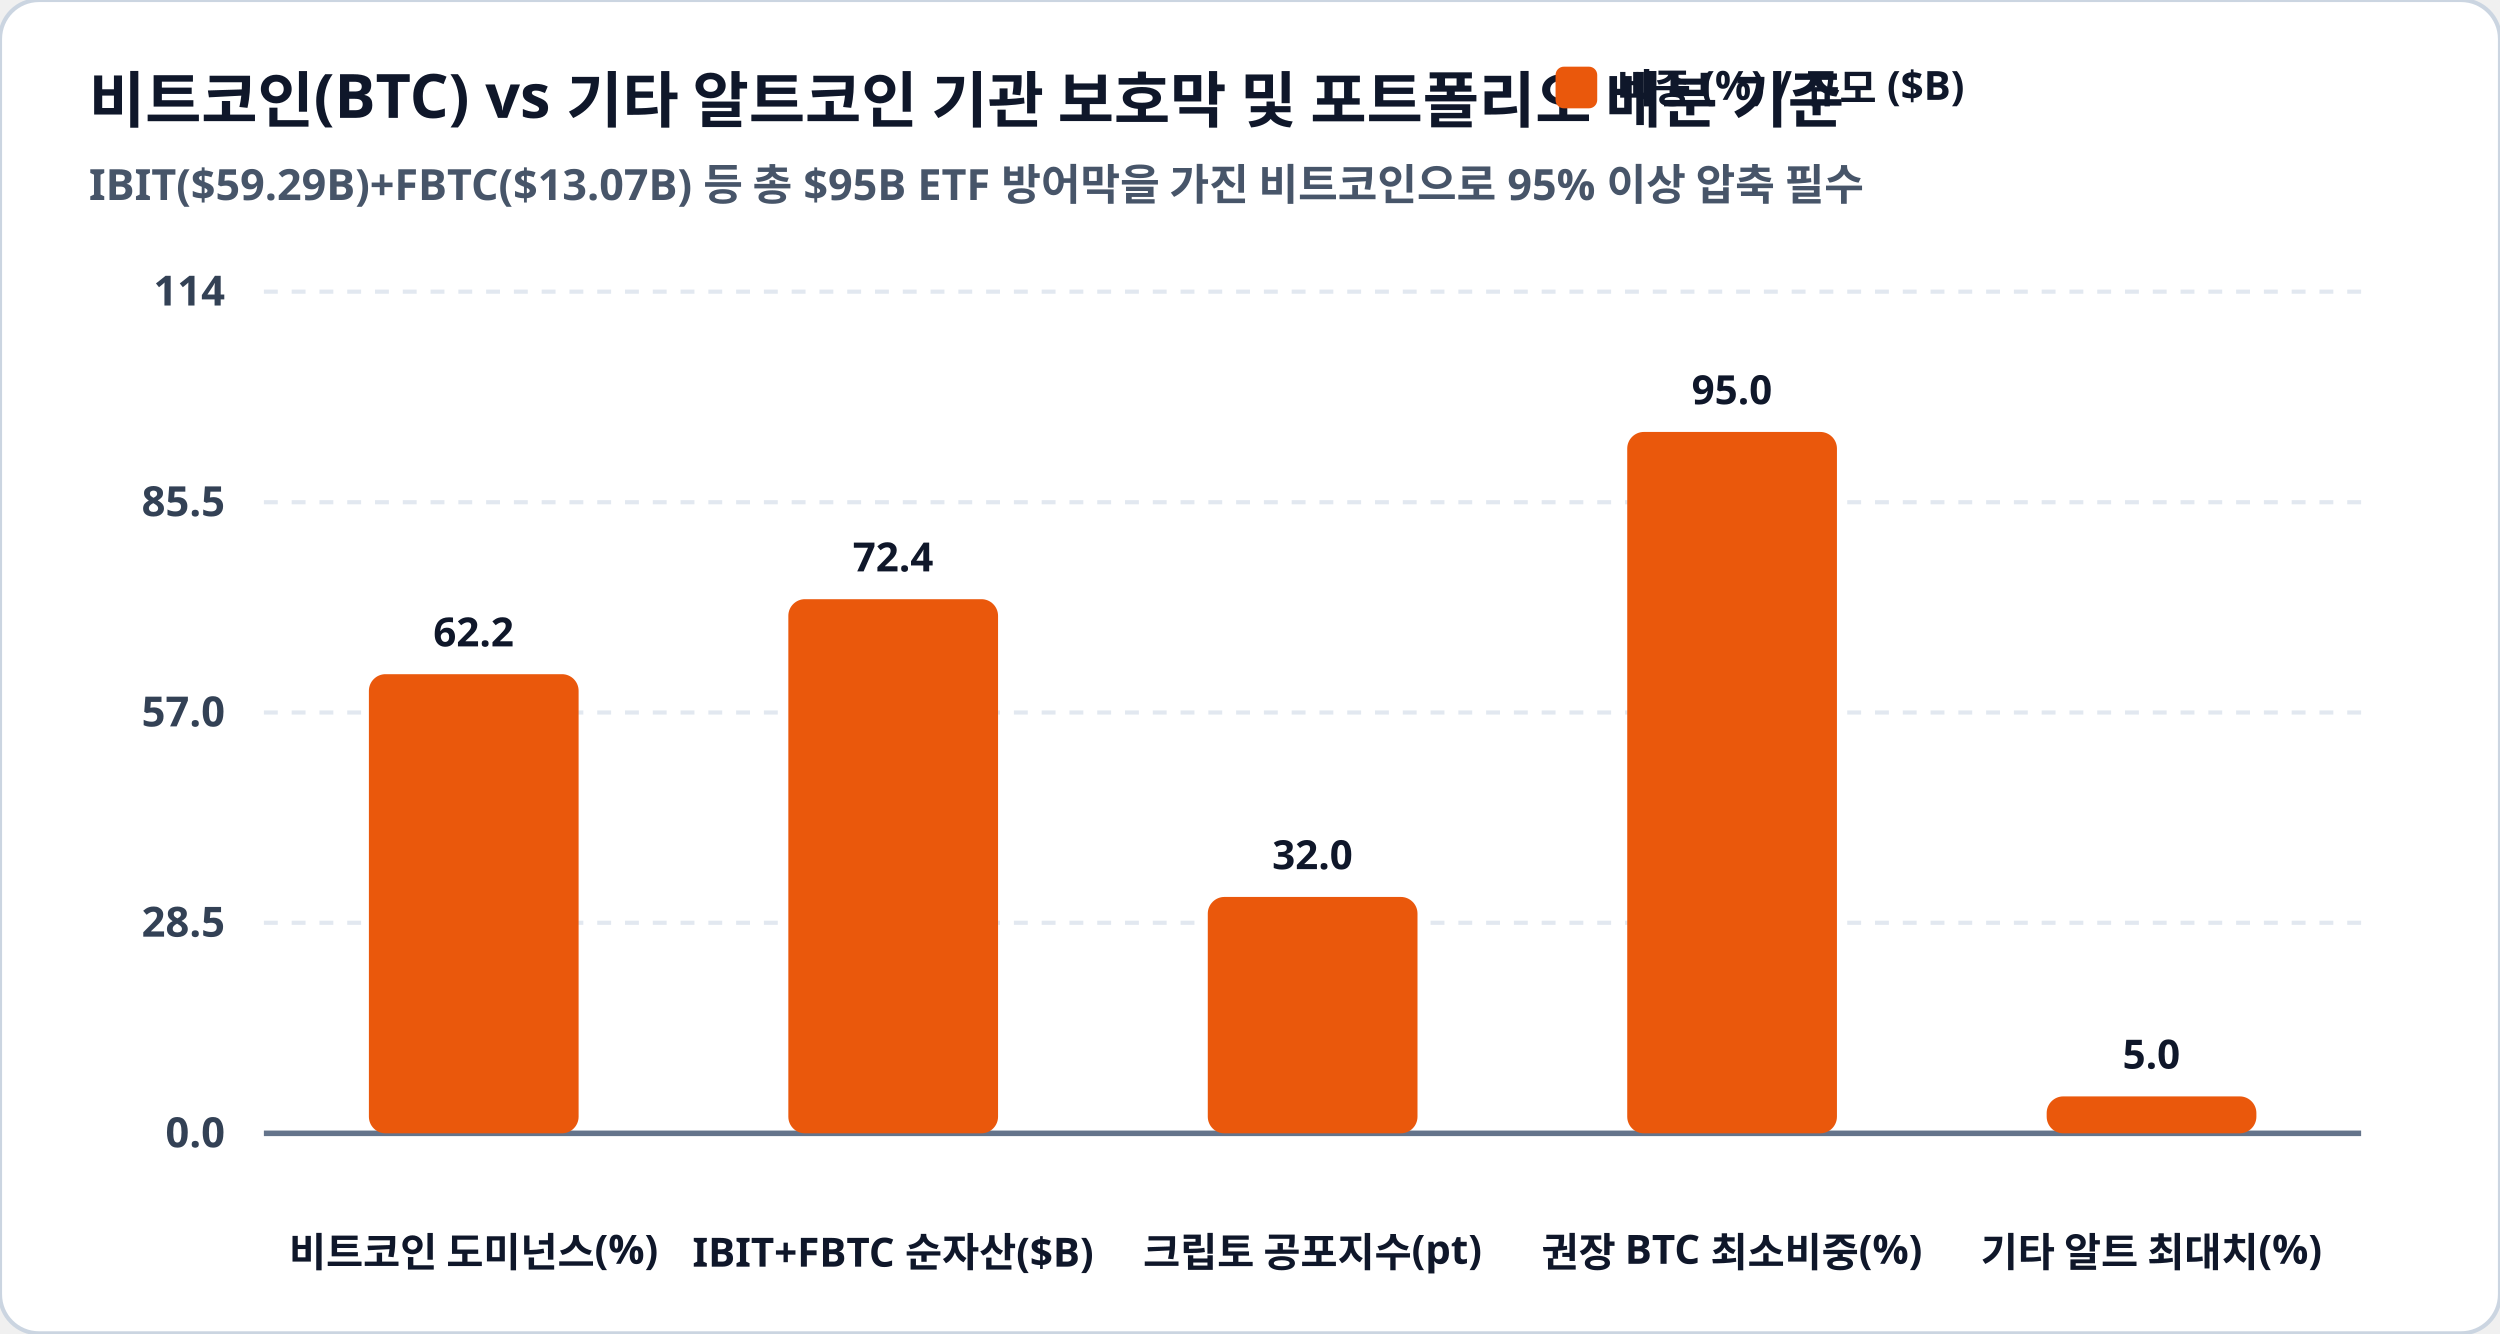
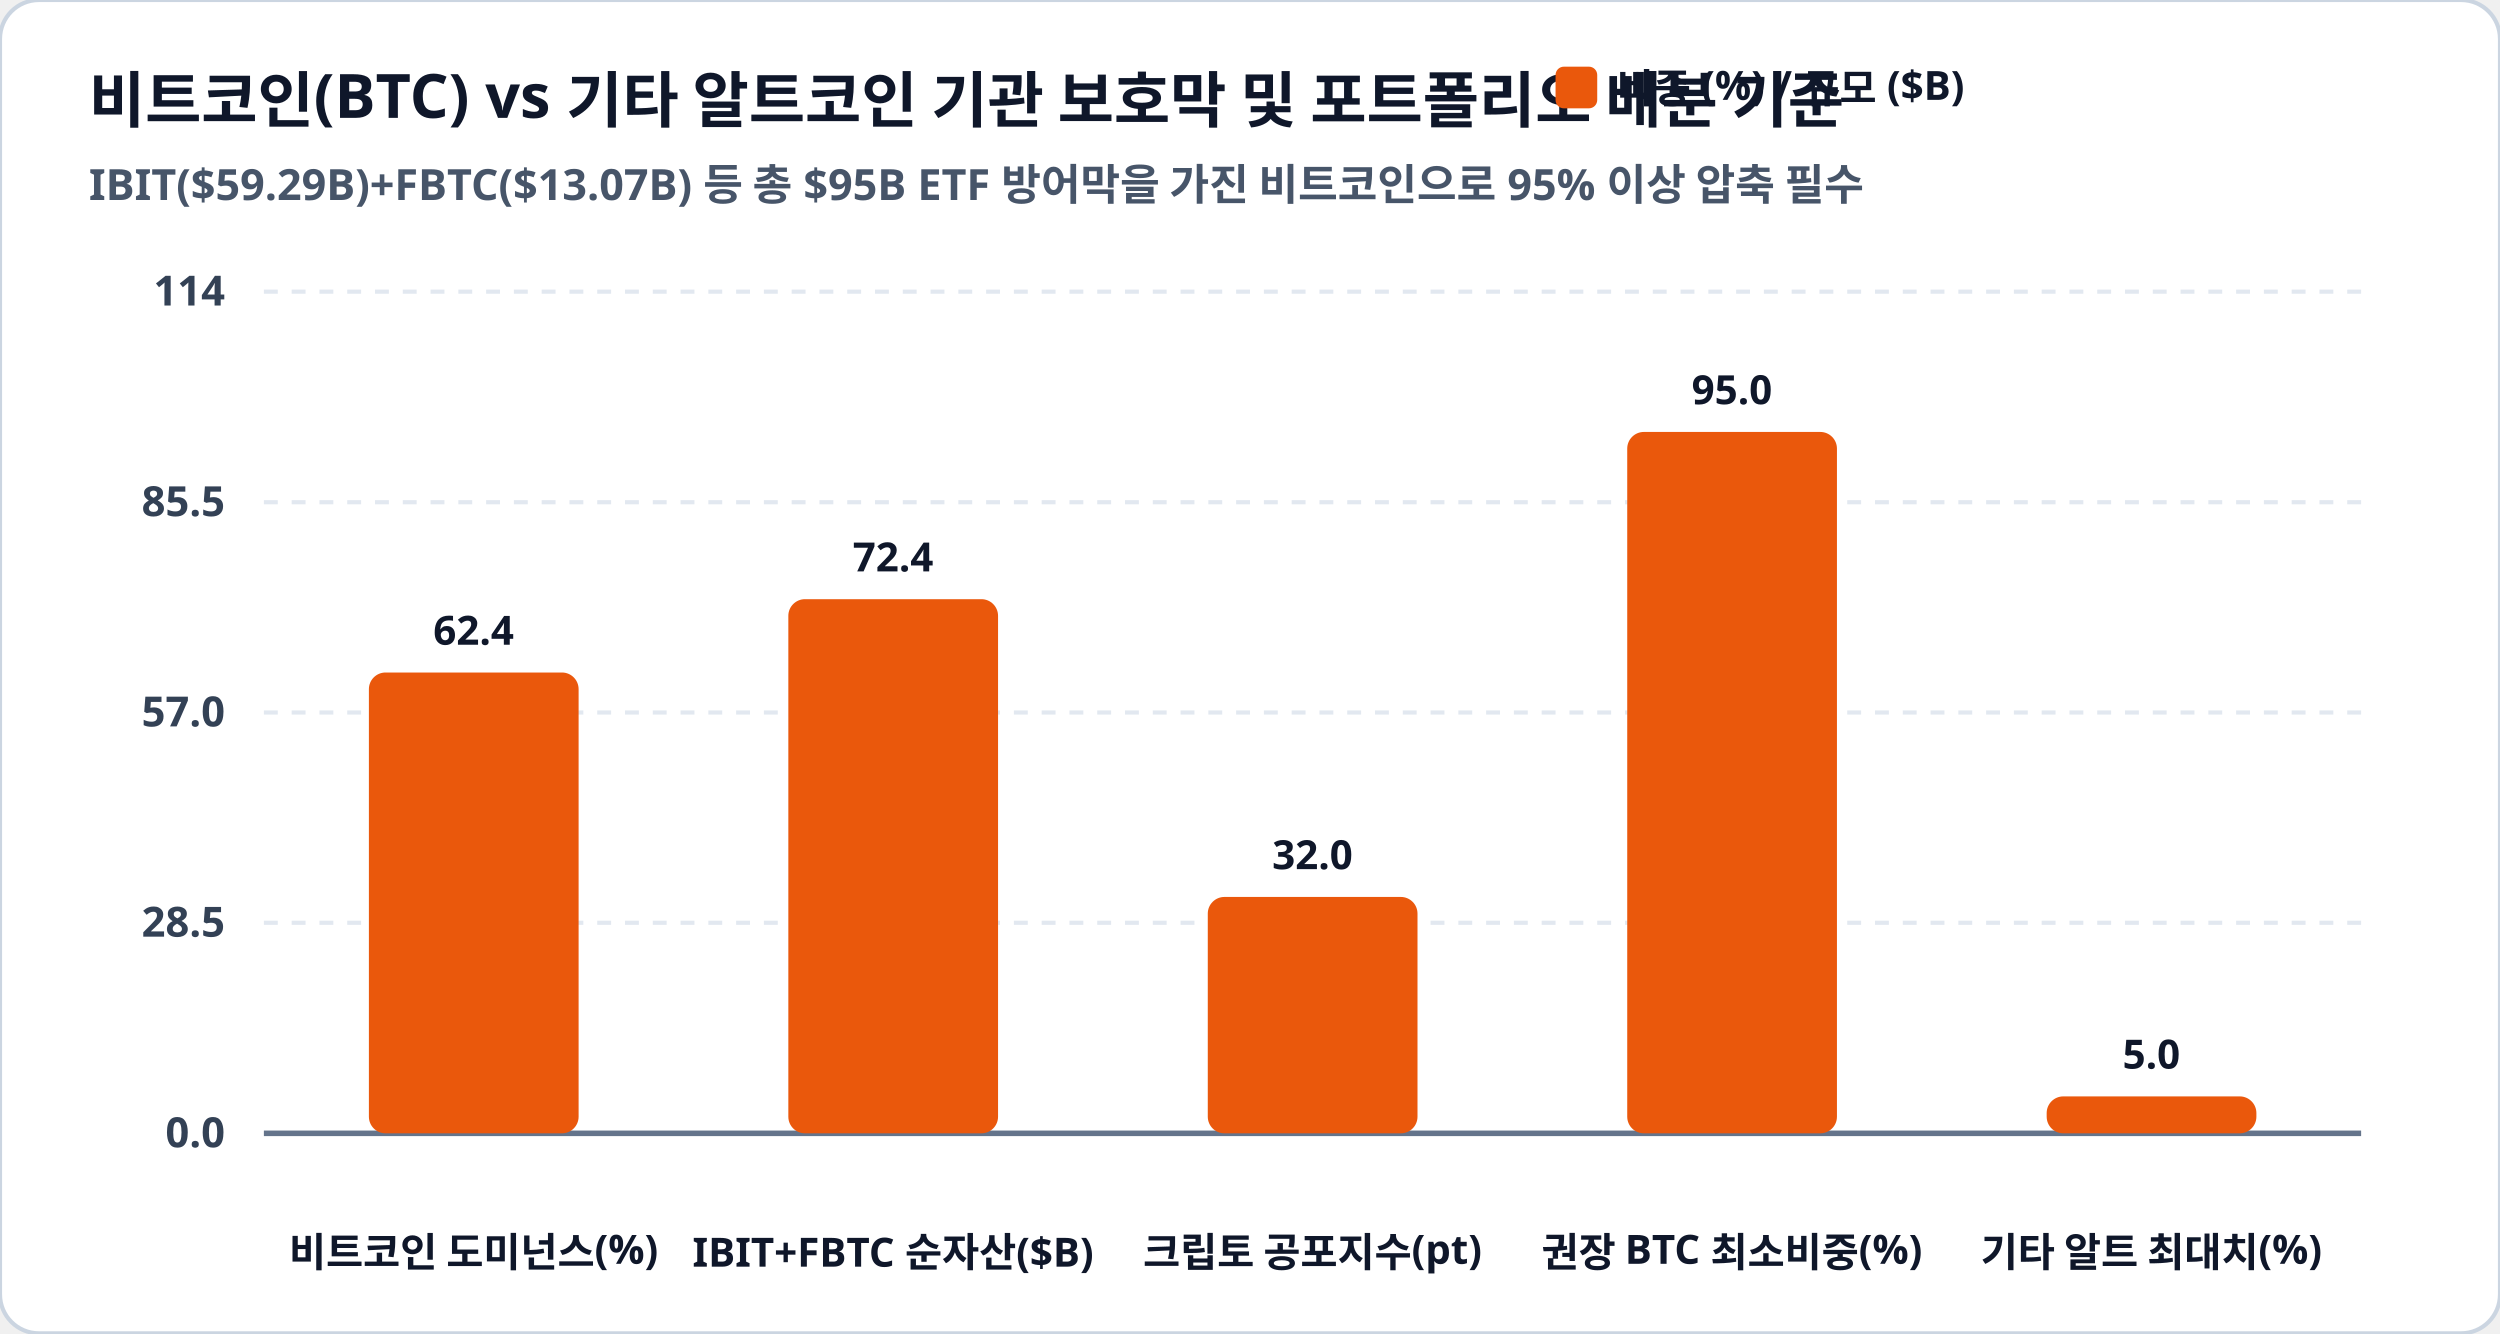
<svg xmlns="http://www.w3.org/2000/svg" viewBox="0 0 900 480" width="100%" height="100%">
  <rect width="900" height="480" rx="14" fill="#ffffff" stroke="#cbd5e1" stroke-width="1.5" />
  <text x="32" y="44" fill="#0f172a" font-family="Pretendard, sans-serif" font-size="22" font-weight="900">비트코인(BTC) vs 기타 알트코인 기관 보호막 및 포트폴리오 배분 기준</text>
  <text x="32" y="72" fill="#475569" font-family="Pretendard, sans-serif" font-size="15.5" font-weight="600">IBIT($59.29B)+FBTC($13.07B) 등 총 $95B ETF 방어막을 가진 비트코인으로 95% 이상 압축 필수</text>
  <rect x="560" y="24" width="15" height="15" rx="3" fill="#ea580c" />
  <text x="582" y="37" fill="#0f172a" font-family="Pretendard, sans-serif" font-size="14.5" font-weight="800">비중 (%) / 규모 ($B)</text>
  <line x1="95" y1="105.0" x2="850" y2="105.0" stroke="#e2e8f0" stroke-width="1.5" stroke-dasharray="5,5" />
  <text x="81" y="110.0" fill="#334155" font-family="Pretendard, sans-serif" font-size="15" font-weight="700" text-anchor="end">114</text>
  <line x1="95" y1="180.8" x2="850" y2="180.8" stroke="#e2e8f0" stroke-width="1.5" stroke-dasharray="5,5" />
  <text x="81" y="185.8" fill="#334155" font-family="Pretendard, sans-serif" font-size="15" font-weight="700" text-anchor="end">85.5</text>
  <line x1="95" y1="256.5" x2="850" y2="256.5" stroke="#e2e8f0" stroke-width="1.5" stroke-dasharray="5,5" />
  <text x="81" y="261.5" fill="#334155" font-family="Pretendard, sans-serif" font-size="15" font-weight="700" text-anchor="end">57.0</text>
  <line x1="95" y1="332.2" x2="850" y2="332.2" stroke="#e2e8f0" stroke-width="1.5" stroke-dasharray="5,5" />
  <text x="81" y="337.2" fill="#334155" font-family="Pretendard, sans-serif" font-size="15" font-weight="700" text-anchor="end">28.5</text>
  <line x1="95" y1="408.0" x2="850" y2="408.0" stroke="#e2e8f0" stroke-width="1.5" stroke-dasharray="5,5" />
  <text x="81" y="413.0" fill="#334155" font-family="Pretendard, sans-serif" font-size="15" font-weight="700" text-anchor="end">0.0</text>
  <line x1="95" y1="408.0" x2="850" y2="408.0" stroke="#64748b" stroke-width="2" />
-   <rect x="132.8" y="242.7" width="75.5" height="165.3" rx="6" fill="#ea580c" />
-   <text x="170.5" y="232.7" fill="#0f172a" font-family="Pretendard, sans-serif" font-size="14.5" font-weight="800" text-anchor="middle">62.2</text>
+   <rect x="132.8" y="242.1" width="75.5" height="165.9" rx="6" fill="#ea580c" />
+   <text x="170.5" y="232.1" fill="#0f172a" font-family="Pretendard, sans-serif" font-size="14.5" font-weight="800" text-anchor="middle">62.4</text>
  <text x="170.5" y="456" fill="#0f172a" font-family="Pretendard, sans-serif" font-size="14.5" font-weight="800" text-anchor="middle">비트코인 도미넌스(%)</text>
  <rect x="283.8" y="215.7" width="75.5" height="192.3" rx="6" fill="#ea580c" />
  <text x="321.5" y="205.7" fill="#0f172a" font-family="Pretendard, sans-serif" font-size="14.5" font-weight="800" text-anchor="middle">72.4</text>
  <text x="321.5" y="456" fill="#0f172a" font-family="Pretendard, sans-serif" font-size="14.5" font-weight="800" text-anchor="middle">IBIT+FBTC 순자산($B)</text>
  <rect x="434.8" y="322.9" width="75.5" height="85.1" rx="6" fill="#ea580c" />
  <text x="472.5" y="312.9" fill="#0f172a" font-family="Pretendard, sans-serif" font-size="14.5" font-weight="800" text-anchor="middle">32.0</text>
  <text x="472.5" y="456" fill="#0f172a" font-family="Pretendard, sans-serif" font-size="14.5" font-weight="800" text-anchor="middle">크립토 공포지수(pt)</text>
  <rect x="585.8" y="155.5" width="75.5" height="252.5" rx="6" fill="#ea580c" />
  <text x="623.5" y="145.5" fill="#0f172a" font-family="Pretendard, sans-serif" font-size="14.5" font-weight="800" text-anchor="middle">95.0</text>
  <text x="623.5" y="456" fill="#0f172a" font-family="Pretendard, sans-serif" font-size="14.5" font-weight="800" text-anchor="middle">권장 BTC 최소비중(%)</text>
  <rect x="736.8" y="394.7" width="75.5" height="13.3" rx="6" fill="#ea580c" />
  <text x="774.5" y="384.7" fill="#0f172a" font-family="Pretendard, sans-serif" font-size="14.5" font-weight="800" text-anchor="middle">5.0</text>
  <text x="774.5" y="456" fill="#0f172a" font-family="Pretendard, sans-serif" font-size="14.5" font-weight="800" text-anchor="middle">기타 알트 최대치(%)</text>
</svg>
